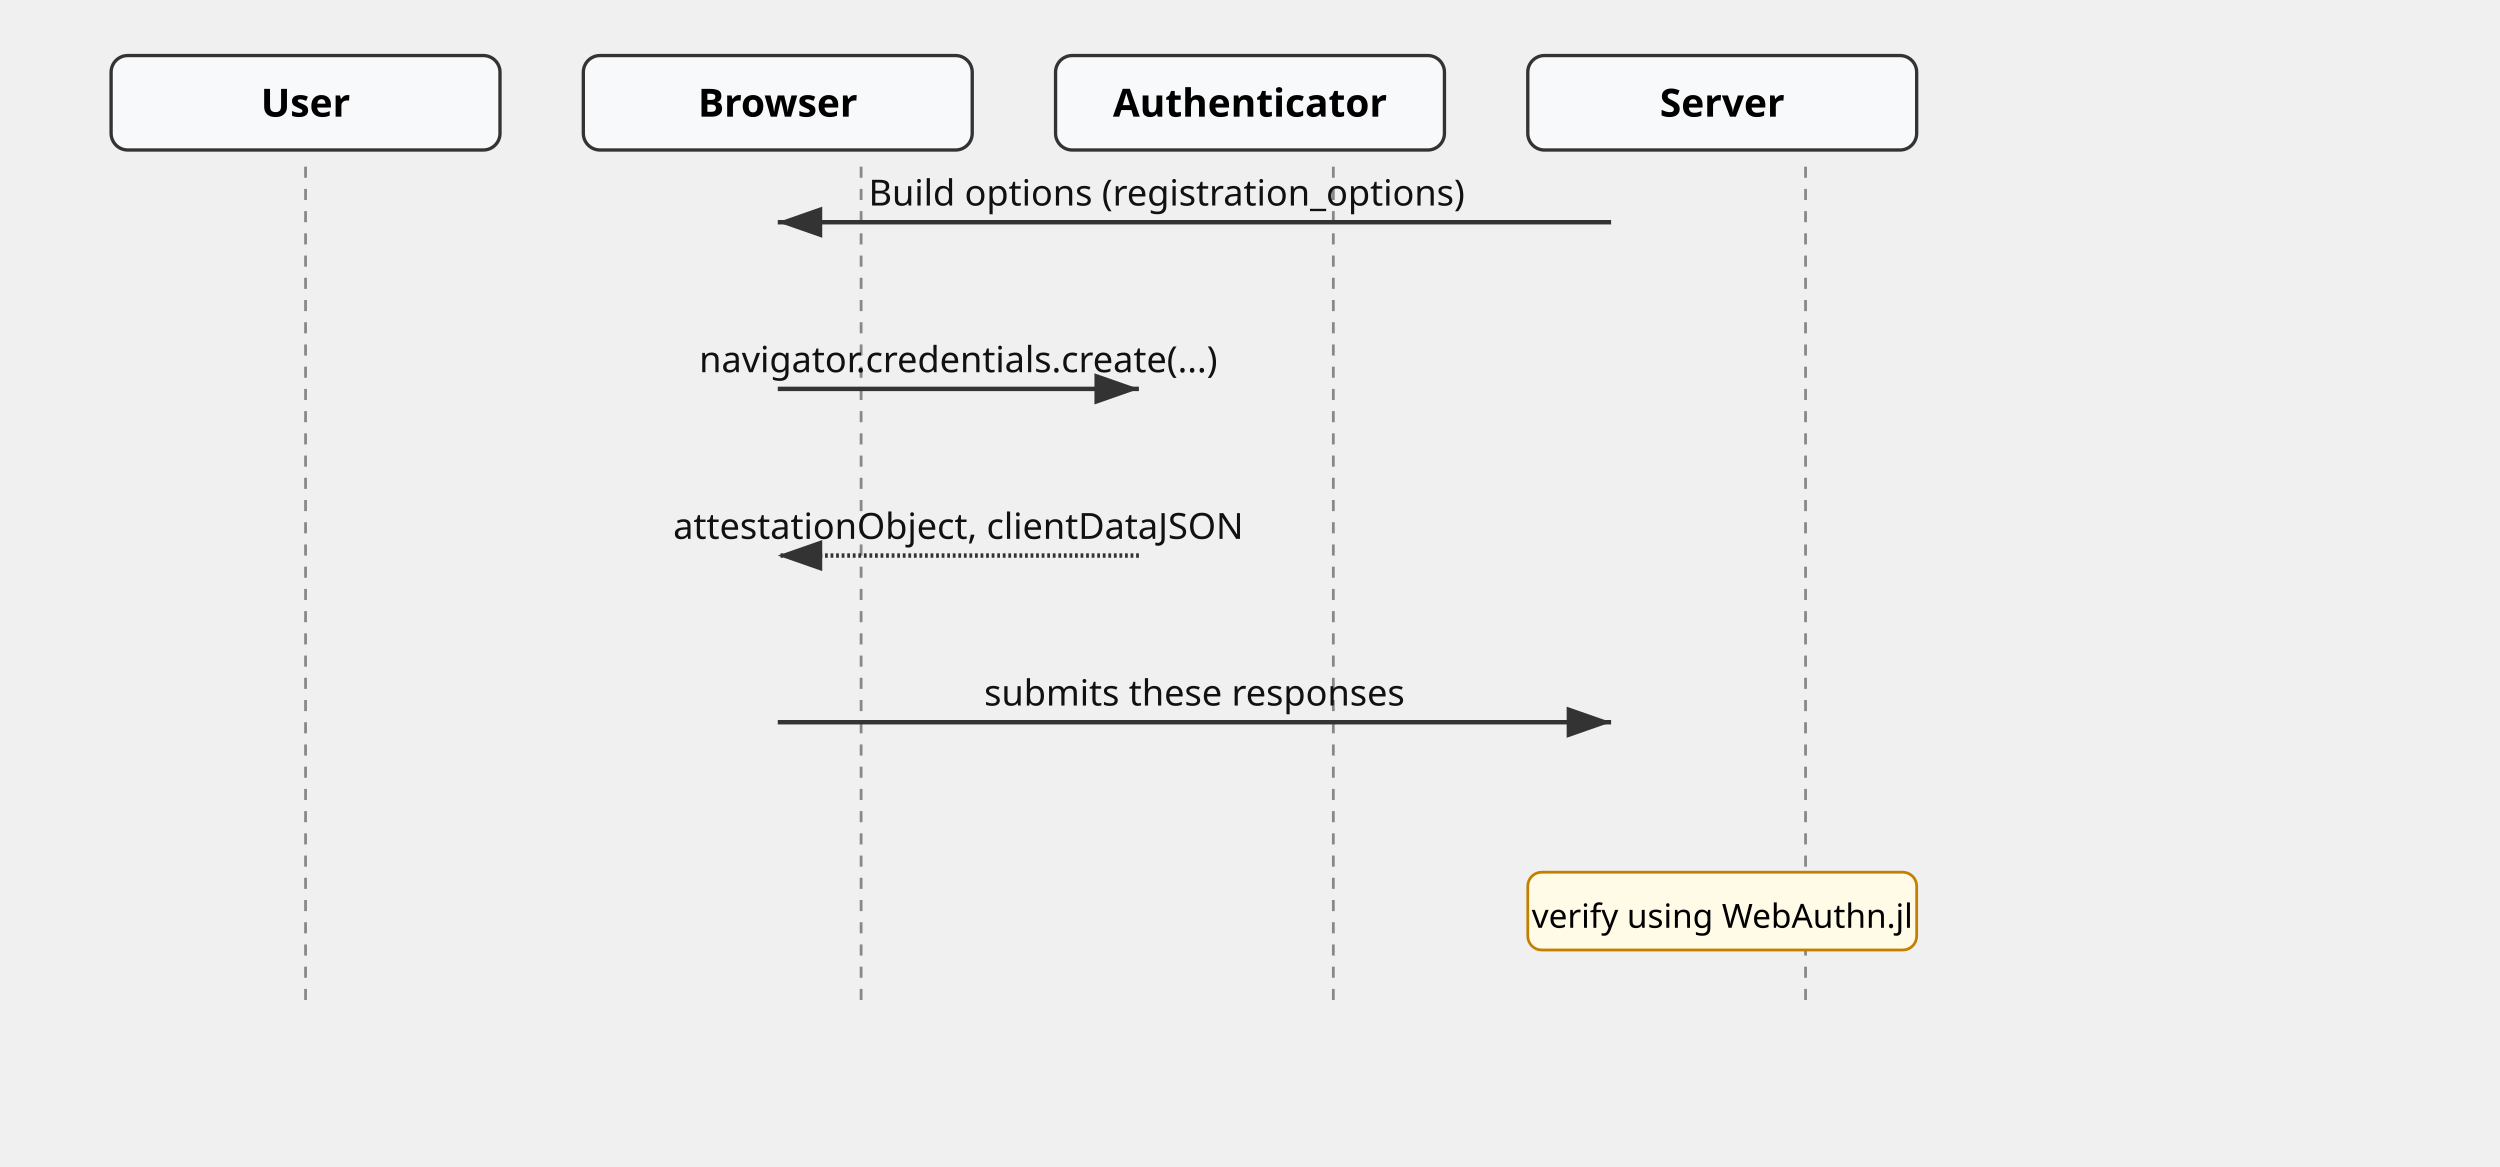
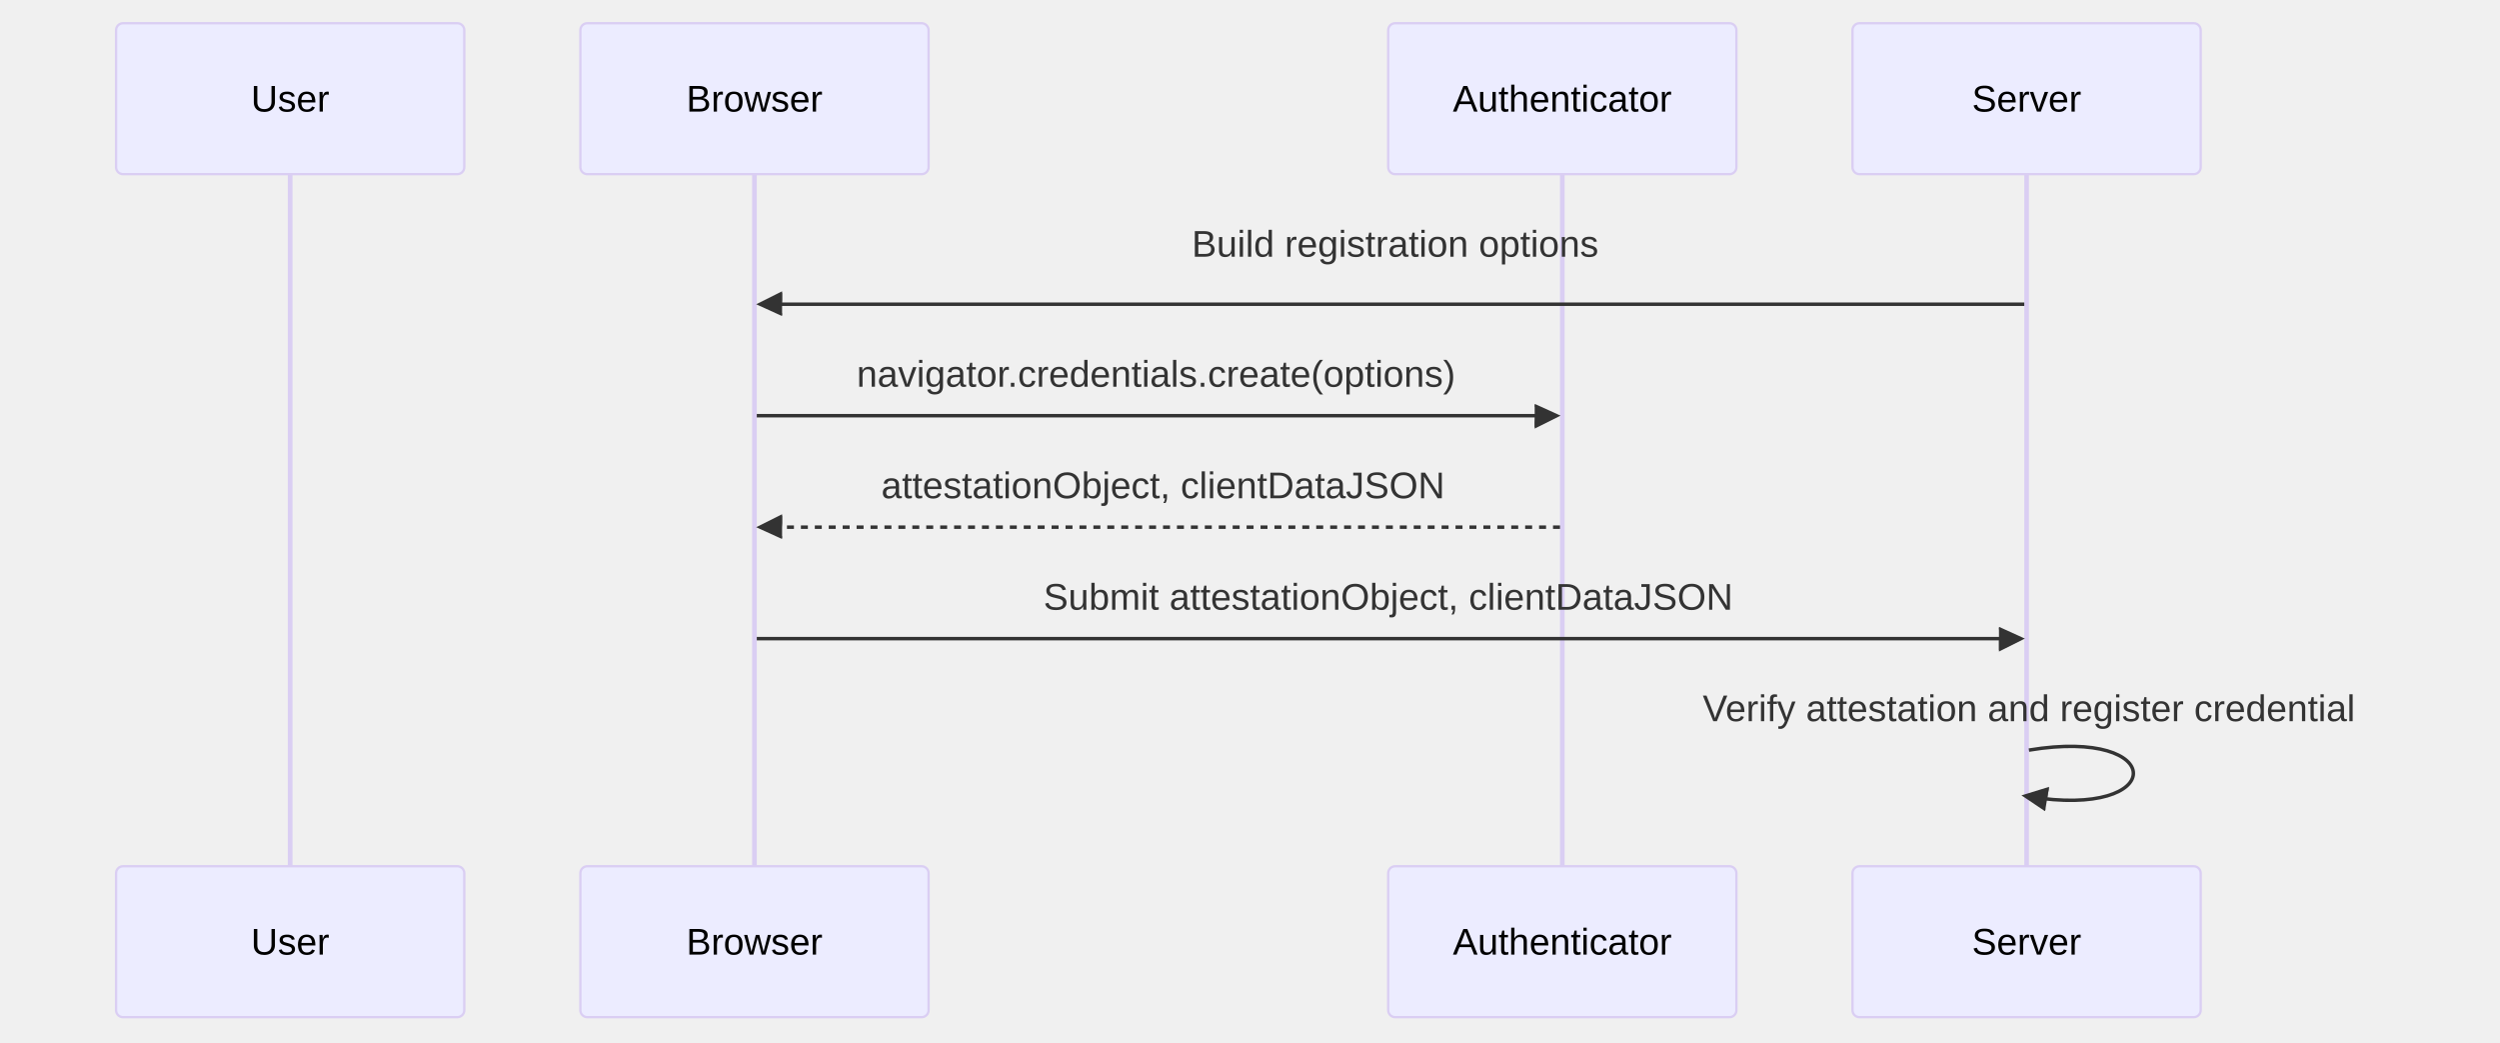
- <svg xmlns="http://www.w3.org/2000/svg" width="900" height="420" viewBox="0 0 900 420">
-   <style>
-     .participant { font: bold 14px sans-serif; text-anchor: middle; }
-     .box { fill: #f8f9fa; stroke: #333; stroke-width:1.2; rx:6; ry:6; }
-     .lifeline { stroke: #888; stroke-dasharray:4 4; }
-     .arrow { stroke: #333; stroke-width:1.6; fill:none; marker-end: url(#arrowhead); }
-     .note { font: 13px sans-serif; fill:#111; }
-     .small { font: 12px sans-serif; }
-   </style>
+ <svg xmlns="http://www.w3.org/2000/svg" id="mermaid-731c3986-3621-439e-9e52-664e20015411" width="100%" style="max-width: 1076.5px;" viewBox="-50 -10 1076.5 449" role="graphics-document document" aria-roledescription="sequence">
+   <g>
+     <rect x="748" y="363" fill="#eaeaea" stroke="#666" width="150" height="65" name="Server" rx="3" ry="3" class="actor actor-bottom" />
+     <text x="823" y="395.5" style="text-anchor: middle; font-size: 16px; font-weight: 400;" dominant-baseline="central" alignment-baseline="central" class="actor actor-box">
+       <tspan x="823" dy="0">Server</tspan>
+     </text>
+   </g>
+   <g>
+     <rect x="548" y="363" fill="#eaeaea" stroke="#666" width="150" height="65" name="Authenticator" rx="3" ry="3" class="actor actor-bottom" />
+     <text x="623" y="395.5" style="text-anchor: middle; font-size: 16px; font-weight: 400;" dominant-baseline="central" alignment-baseline="central" class="actor actor-box">
+       <tspan x="623" dy="0">Authenticator</tspan>
+     </text>
+   </g>
+   <g>
+     <rect x="200" y="363" fill="#eaeaea" stroke="#666" width="150" height="65" name="Browser" rx="3" ry="3" class="actor actor-bottom" />
+     <text x="275" y="395.5" style="text-anchor: middle; font-size: 16px; font-weight: 400;" dominant-baseline="central" alignment-baseline="central" class="actor actor-box">
+       <tspan x="275" dy="0">Browser</tspan>
+     </text>
+   </g>
+   <g>
+     <rect x="0" y="363" fill="#eaeaea" stroke="#666" width="150" height="65" name="User" rx="3" ry="3" class="actor actor-bottom" />
+     <text x="75" y="395.5" style="text-anchor: middle; font-size: 16px; font-weight: 400;" dominant-baseline="central" alignment-baseline="central" class="actor actor-box">
+       <tspan x="75" dy="0">User</tspan>
+     </text>
+   </g>
+   <g>
+     <line id="actor43" x1="823" y1="65" x2="823" y2="363" class="actor-line 200" stroke-width="0.5px" stroke="#999" name="Server" />
+     <g id="root-43">
+       <rect x="748" y="0" fill="#eaeaea" stroke="#666" width="150" height="65" name="Server" rx="3" ry="3" class="actor actor-top" />
+       <text x="823" y="32.5" style="text-anchor: middle; font-size: 16px; font-weight: 400;" dominant-baseline="central" alignment-baseline="central" class="actor actor-box">
+         <tspan x="823" dy="0">Server</tspan>
+       </text>
+     </g>
+   </g>
+   <g>
+     <line id="actor42" x1="623" y1="65" x2="623" y2="363" class="actor-line 200" stroke-width="0.5px" stroke="#999" name="Authenticator" />
+     <g id="root-42">
+       <rect x="548" y="0" fill="#eaeaea" stroke="#666" width="150" height="65" name="Authenticator" rx="3" ry="3" class="actor actor-top" />
+       <text x="623" y="32.5" style="text-anchor: middle; font-size: 16px; font-weight: 400;" dominant-baseline="central" alignment-baseline="central" class="actor actor-box">
+         <tspan x="623" dy="0">Authenticator</tspan>
+       </text>
+     </g>
+   </g>
+   <g>
+     <line id="actor41" x1="275" y1="65" x2="275" y2="363" class="actor-line 200" stroke-width="0.5px" stroke="#999" name="Browser" />
+     <g id="root-41">
+       <rect x="200" y="0" fill="#eaeaea" stroke="#666" width="150" height="65" name="Browser" rx="3" ry="3" class="actor actor-top" />
+       <text x="275" y="32.5" style="text-anchor: middle; font-size: 16px; font-weight: 400;" dominant-baseline="central" alignment-baseline="central" class="actor actor-box">
+         <tspan x="275" dy="0">Browser</tspan>
+       </text>
+     </g>
+   </g>
+   <g>
+     <line id="actor40" x1="75" y1="65" x2="75" y2="363" class="actor-line 200" stroke-width="0.5px" stroke="#999" name="User" />
+     <g id="root-40">
+       <rect x="0" y="0" fill="#eaeaea" stroke="#666" width="150" height="65" name="User" rx="3" ry="3" class="actor actor-top" />
+       <text x="75" y="32.5" style="text-anchor: middle; font-size: 16px; font-weight: 400;" dominant-baseline="central" alignment-baseline="central" class="actor actor-box">
+         <tspan x="75" dy="0">User</tspan>
+       </text>
+     </g>
+   </g>
+   <style>#mermaid-731c3986-3621-439e-9e52-664e20015411{font-family:"trebuchet ms",verdana,arial,sans-serif;font-size:16px;fill:#333;}@keyframes edge-animation-frame{from{stroke-dashoffset:0;}}@keyframes dash{to{stroke-dashoffset:0;}}#mermaid-731c3986-3621-439e-9e52-664e20015411 .edge-animation-slow{stroke-dasharray:9,5!important;stroke-dashoffset:900;animation:dash 50s linear infinite;stroke-linecap:round;}#mermaid-731c3986-3621-439e-9e52-664e20015411 .edge-animation-fast{stroke-dasharray:9,5!important;stroke-dashoffset:900;animation:dash 20s linear infinite;stroke-linecap:round;}#mermaid-731c3986-3621-439e-9e52-664e20015411 .error-icon{fill:#552222;}#mermaid-731c3986-3621-439e-9e52-664e20015411 .error-text{fill:#552222;stroke:#552222;}#mermaid-731c3986-3621-439e-9e52-664e20015411 .edge-thickness-normal{stroke-width:1px;}#mermaid-731c3986-3621-439e-9e52-664e20015411 .edge-thickness-thick{stroke-width:3.5px;}#mermaid-731c3986-3621-439e-9e52-664e20015411 .edge-pattern-solid{stroke-dasharray:0;}#mermaid-731c3986-3621-439e-9e52-664e20015411 .edge-thickness-invisible{stroke-width:0;fill:none;}#mermaid-731c3986-3621-439e-9e52-664e20015411 .edge-pattern-dashed{stroke-dasharray:3;}#mermaid-731c3986-3621-439e-9e52-664e20015411 .edge-pattern-dotted{stroke-dasharray:2;}#mermaid-731c3986-3621-439e-9e52-664e20015411 .marker{fill:#333333;stroke:#333333;}#mermaid-731c3986-3621-439e-9e52-664e20015411 .marker.cross{stroke:#333333;}#mermaid-731c3986-3621-439e-9e52-664e20015411 svg{font-family:"trebuchet ms",verdana,arial,sans-serif;font-size:16px;}#mermaid-731c3986-3621-439e-9e52-664e20015411 p{margin:0;}#mermaid-731c3986-3621-439e-9e52-664e20015411 .actor{stroke:hsl(259.626, 59.777%, 87.902%);fill:#ECECFF;}#mermaid-731c3986-3621-439e-9e52-664e20015411 text.actor&gt;tspan{fill:black;stroke:none;}#mermaid-731c3986-3621-439e-9e52-664e20015411 .actor-line{stroke:hsl(259.626, 59.777%, 87.902%);}#mermaid-731c3986-3621-439e-9e52-664e20015411 .messageLine0{stroke-width:1.5;stroke-dasharray:none;stroke:#333;}#mermaid-731c3986-3621-439e-9e52-664e20015411 .messageLine1{stroke-width:1.5;stroke-dasharray:2,2;stroke:#333;}#mermaid-731c3986-3621-439e-9e52-664e20015411 #arrowhead path{fill:#333;stroke:#333;}#mermaid-731c3986-3621-439e-9e52-664e20015411 .sequenceNumber{fill:white;}#mermaid-731c3986-3621-439e-9e52-664e20015411 #sequencenumber{fill:#333;}#mermaid-731c3986-3621-439e-9e52-664e20015411 #crosshead path{fill:#333;stroke:#333;}#mermaid-731c3986-3621-439e-9e52-664e20015411 .messageText{fill:#333;stroke:none;}#mermaid-731c3986-3621-439e-9e52-664e20015411 .labelBox{stroke:hsl(259.626, 59.777%, 87.902%);fill:#ECECFF;}#mermaid-731c3986-3621-439e-9e52-664e20015411 .labelText,#mermaid-731c3986-3621-439e-9e52-664e20015411 .labelText&gt;tspan{fill:black;stroke:none;}#mermaid-731c3986-3621-439e-9e52-664e20015411 .loopText,#mermaid-731c3986-3621-439e-9e52-664e20015411 .loopText&gt;tspan{fill:black;stroke:none;}#mermaid-731c3986-3621-439e-9e52-664e20015411 .loopLine{stroke-width:2px;stroke-dasharray:2,2;stroke:hsl(259.626, 59.777%, 87.902%);fill:hsl(259.626, 59.777%, 87.902%);}#mermaid-731c3986-3621-439e-9e52-664e20015411 .note{stroke:#aaaa33;fill:#fff5ad;}#mermaid-731c3986-3621-439e-9e52-664e20015411 .noteText,#mermaid-731c3986-3621-439e-9e52-664e20015411 .noteText&gt;tspan{fill:black;stroke:none;}#mermaid-731c3986-3621-439e-9e52-664e20015411 .activation0{fill:#f4f4f4;stroke:#666;}#mermaid-731c3986-3621-439e-9e52-664e20015411 .activation1{fill:#f4f4f4;stroke:#666;}#mermaid-731c3986-3621-439e-9e52-664e20015411 .activation2{fill:#f4f4f4;stroke:#666;}#mermaid-731c3986-3621-439e-9e52-664e20015411 .actorPopupMenu{position:absolute;}#mermaid-731c3986-3621-439e-9e52-664e20015411 .actorPopupMenuPanel{position:absolute;fill:#ECECFF;box-shadow:0px 8px 16px 0px rgba(0,0,0,0.2);filter:drop-shadow(3px 5px 2px rgb(0 0 0 / 0.4));}#mermaid-731c3986-3621-439e-9e52-664e20015411 .actor-man line{stroke:hsl(259.626, 59.777%, 87.902%);fill:#ECECFF;}#mermaid-731c3986-3621-439e-9e52-664e20015411 .actor-man circle,#mermaid-731c3986-3621-439e-9e52-664e20015411 line{stroke:hsl(259.626, 59.777%, 87.902%);fill:#ECECFF;stroke-width:2px;}#mermaid-731c3986-3621-439e-9e52-664e20015411 :root{--mermaid-font-family:"trebuchet ms",verdana,arial,sans-serif;}</style>
+   <g />
  <defs>
-     <marker id="arrowhead" markerWidth="10" markerHeight="7" refX="10" refY="3.5" orient="auto">
-       <polygon points="0 0, 10 3.5, 0 7" fill="#333" />
+     <symbol id="computer" width="24" height="24">
+       <path transform="scale(.5)" d="M2 2v13h20v-13h-20zm18 11h-16v-9h16v9zm-10.228 6l.466-1h3.524l.467 1h-4.457zm14.228 3h-24l2-6h2.104l-1.33 4h18.45l-1.297-4h2.073l2 6zm-5-10h-14v-7h14v7z" />
+     </symbol>
+   </defs>
+   <defs>
+     <symbol id="database" fill-rule="evenodd" clip-rule="evenodd">
+       <path transform="scale(.5)" d="M12.258.001l.256.004.255.005.253.008.251.01.249.012.247.015.246.016.242.019.241.02.239.023.236.024.233.027.231.028.229.031.225.032.223.034.22.036.217.038.214.04.211.041.208.043.205.045.201.046.198.048.194.05.191.051.187.053.183.054.18.056.175.057.172.059.168.06.163.061.16.063.155.064.15.066.074.033.073.033.071.034.07.034.069.035.068.035.067.035.066.035.064.036.064.036.062.036.06.036.06.037.058.037.058.037.055.038.055.038.053.038.052.038.051.039.05.039.048.039.047.039.045.04.044.04.043.04.041.04.04.041.039.041.037.041.036.041.034.041.033.042.032.042.03.042.029.042.027.042.026.043.024.043.023.043.021.043.02.043.018.044.017.043.015.044.013.044.012.044.011.045.009.044.007.045.006.045.004.045.002.045.001.045v17l-.001.045-.002.045-.004.045-.006.045-.007.045-.009.044-.011.045-.012.044-.013.044-.015.044-.017.043-.018.044-.02.043-.021.043-.023.043-.024.043-.026.043-.027.042-.029.042-.03.042-.032.042-.033.042-.034.041-.036.041-.037.041-.039.041-.04.041-.041.04-.043.04-.044.04-.045.04-.047.039-.048.039-.05.039-.051.039-.052.038-.053.038-.055.038-.055.038-.058.037-.058.037-.06.037-.06.036-.062.036-.064.036-.064.036-.066.035-.067.035-.068.035-.069.035-.07.034-.071.034-.073.033-.074.033-.15.066-.155.064-.16.063-.163.061-.168.06-.172.059-.175.057-.18.056-.183.054-.187.053-.191.051-.194.05-.198.048-.201.046-.205.045-.208.043-.211.041-.214.04-.217.038-.22.036-.223.034-.225.032-.229.031-.231.028-.233.027-.236.024-.239.023-.241.02-.242.019-.246.016-.247.015-.249.012-.251.01-.253.008-.255.005-.256.004-.258.001-.258-.001-.256-.004-.255-.005-.253-.008-.251-.01-.249-.012-.247-.015-.245-.016-.243-.019-.241-.02-.238-.023-.236-.024-.234-.027-.231-.028-.228-.031-.226-.032-.223-.034-.22-.036-.217-.038-.214-.04-.211-.041-.208-.043-.204-.045-.201-.046-.198-.048-.195-.05-.19-.051-.187-.053-.184-.054-.179-.056-.176-.057-.172-.059-.167-.06-.164-.061-.159-.063-.155-.064-.151-.066-.074-.033-.072-.033-.072-.034-.07-.034-.069-.035-.068-.035-.067-.035-.066-.035-.064-.036-.063-.036-.062-.036-.061-.036-.06-.037-.058-.037-.057-.037-.056-.038-.055-.038-.053-.038-.052-.038-.051-.039-.049-.039-.049-.039-.046-.039-.046-.04-.044-.04-.043-.04-.041-.04-.04-.041-.039-.041-.037-.041-.036-.041-.034-.041-.033-.042-.032-.042-.03-.042-.029-.042-.027-.042-.026-.043-.024-.043-.023-.043-.021-.043-.02-.043-.018-.044-.017-.043-.015-.044-.013-.044-.012-.044-.011-.045-.009-.044-.007-.045-.006-.045-.004-.045-.002-.045-.001-.045v-17l.001-.045.002-.045.004-.045.006-.045.007-.045.009-.044.011-.045.012-.044.013-.044.015-.044.017-.043.018-.044.02-.043.021-.043.023-.043.024-.043.026-.043.027-.042.029-.042.03-.042.032-.042.033-.042.034-.041.036-.041.037-.041.039-.041.04-.041.041-.04.043-.04.044-.04.046-.04.046-.039.049-.039.049-.039.051-.039.052-.038.053-.038.055-.038.056-.038.057-.037.058-.037.06-.037.061-.036.062-.036.063-.036.064-.036.066-.035.067-.035.068-.035.069-.035.07-.034.072-.034.072-.033.074-.033.151-.066.155-.064.159-.063.164-.061.167-.06.172-.059.176-.057.179-.056.184-.054.187-.053.19-.051.195-.05.198-.048.201-.046.204-.045.208-.043.211-.041.214-.04.217-.038.22-.036.223-.034.226-.032.228-.031.231-.028.234-.027.236-.024.238-.023.241-.02.243-.019.245-.016.247-.015.249-.012.251-.01.253-.008.255-.005.256-.004.258-.001.258.001zm-9.258 20.499v.01l.001.021.003.021.004.022.005.021.006.022.007.022.009.023.01.022.011.023.012.023.013.023.015.023.016.024.017.023.018.024.019.024.021.024.022.025.023.024.024.025.052.049.056.05.061.051.066.051.07.051.075.051.079.052.084.052.088.052.092.052.097.052.102.051.105.052.11.052.114.051.119.051.123.051.127.05.131.05.135.05.139.048.144.049.147.047.152.047.155.047.16.045.163.045.167.043.171.043.176.041.178.041.183.039.187.039.19.037.194.035.197.035.202.033.204.031.209.03.212.029.216.027.219.025.222.024.226.021.23.02.233.018.236.016.24.015.243.012.246.01.249.008.253.005.256.004.259.001.26-.001.257-.004.254-.005.25-.008.247-.011.244-.012.241-.014.237-.016.233-.018.231-.021.226-.021.224-.024.22-.026.216-.027.212-.028.21-.031.205-.031.202-.034.198-.034.194-.036.191-.037.187-.039.183-.04.179-.04.175-.042.172-.043.168-.044.163-.045.16-.046.155-.046.152-.047.148-.048.143-.049.139-.049.136-.05.131-.05.126-.05.123-.051.118-.052.114-.051.11-.052.106-.052.101-.052.096-.052.092-.052.088-.053.083-.051.079-.052.074-.052.07-.051.065-.051.06-.051.056-.05.051-.05.023-.024.023-.025.021-.024.02-.024.019-.024.018-.024.017-.024.015-.023.014-.024.013-.023.012-.023.01-.023.01-.022.008-.022.006-.022.006-.022.004-.022.004-.021.001-.021.001-.021v-4.127l-.077.055-.08.053-.083.054-.085.053-.087.052-.09.052-.093.051-.095.05-.097.05-.1.049-.102.049-.105.048-.106.047-.109.047-.111.046-.114.045-.115.045-.118.044-.12.043-.122.042-.124.042-.126.041-.128.04-.13.04-.132.038-.134.038-.135.037-.138.037-.139.035-.142.035-.143.034-.144.033-.147.032-.148.031-.15.03-.151.03-.153.029-.154.027-.156.027-.158.026-.159.025-.161.024-.162.023-.163.022-.165.021-.166.02-.167.019-.169.018-.169.017-.171.016-.173.015-.173.014-.175.013-.175.012-.177.011-.178.01-.179.008-.179.008-.181.006-.182.005-.182.004-.184.003-.184.002h-.37l-.184-.002-.184-.003-.182-.004-.182-.005-.181-.006-.179-.008-.179-.008-.178-.01-.176-.011-.176-.012-.175-.013-.173-.014-.172-.015-.171-.016-.17-.017-.169-.018-.167-.019-.166-.02-.165-.021-.163-.022-.162-.023-.161-.024-.159-.025-.157-.026-.156-.027-.155-.027-.153-.029-.151-.03-.15-.03-.148-.031-.146-.032-.145-.033-.143-.034-.141-.035-.14-.035-.137-.037-.136-.037-.134-.038-.132-.038-.13-.04-.128-.04-.126-.041-.124-.042-.122-.042-.12-.044-.117-.043-.116-.045-.113-.045-.112-.046-.109-.047-.106-.047-.105-.048-.102-.049-.1-.049-.097-.05-.095-.05-.093-.052-.09-.051-.087-.052-.085-.053-.083-.054-.08-.054-.077-.054v4.127zm0-5.654v.011l.001.021.003.021.004.021.005.022.006.022.007.022.009.022.01.022.011.023.012.023.013.023.015.024.016.023.017.024.018.024.019.024.021.024.022.024.023.025.024.024.052.05.056.05.061.05.066.051.07.051.075.052.079.051.084.052.088.052.092.052.097.052.102.052.105.052.11.051.114.051.119.052.123.05.127.051.131.05.135.049.139.049.144.048.147.048.152.047.155.046.16.045.163.045.167.044.171.042.176.042.178.04.183.04.187.038.19.037.194.036.197.034.202.033.204.032.209.03.212.028.216.027.219.025.222.024.226.022.23.02.233.018.236.016.24.014.243.012.246.01.249.008.253.006.256.003.259.001.26-.001.257-.003.254-.006.25-.008.247-.01.244-.012.241-.015.237-.016.233-.018.231-.02.226-.022.224-.024.22-.025.216-.027.212-.029.21-.03.205-.032.202-.033.198-.035.194-.036.191-.037.187-.039.183-.039.179-.041.175-.042.172-.043.168-.044.163-.045.16-.045.155-.047.152-.047.148-.048.143-.048.139-.05.136-.049.131-.05.126-.051.123-.051.118-.051.114-.052.11-.052.106-.052.101-.052.096-.052.092-.052.088-.052.083-.052.079-.052.074-.051.07-.052.065-.051.06-.05.056-.051.051-.049.023-.025.023-.024.021-.025.02-.024.019-.024.018-.024.017-.024.015-.023.014-.023.013-.024.012-.022.01-.023.01-.023.008-.022.006-.022.006-.022.004-.021.004-.022.001-.021.001-.021v-4.139l-.077.054-.08.054-.083.054-.085.052-.087.053-.09.051-.093.051-.095.051-.097.05-.1.049-.102.049-.105.048-.106.047-.109.047-.111.046-.114.045-.115.044-.118.044-.12.044-.122.042-.124.042-.126.041-.128.04-.13.039-.132.039-.134.038-.135.037-.138.036-.139.036-.142.035-.143.033-.144.033-.147.033-.148.031-.15.03-.151.03-.153.028-.154.028-.156.027-.158.026-.159.025-.161.024-.162.023-.163.022-.165.021-.166.02-.167.019-.169.018-.169.017-.171.016-.173.015-.173.014-.175.013-.175.012-.177.011-.178.009-.179.009-.179.007-.181.007-.182.005-.182.004-.184.003-.184.002h-.37l-.184-.002-.184-.003-.182-.004-.182-.005-.181-.007-.179-.007-.179-.009-.178-.009-.176-.011-.176-.012-.175-.013-.173-.014-.172-.015-.171-.016-.17-.017-.169-.018-.167-.019-.166-.02-.165-.021-.163-.022-.162-.023-.161-.024-.159-.025-.157-.026-.156-.027-.155-.028-.153-.028-.151-.03-.15-.03-.148-.031-.146-.033-.145-.033-.143-.033-.141-.035-.14-.036-.137-.036-.136-.037-.134-.038-.132-.039-.13-.039-.128-.04-.126-.041-.124-.042-.122-.043-.12-.043-.117-.044-.116-.044-.113-.046-.112-.046-.109-.046-.106-.047-.105-.048-.102-.049-.1-.049-.097-.05-.095-.051-.093-.051-.09-.051-.087-.053-.085-.052-.083-.054-.08-.054-.077-.054v4.139zm0-5.666v.011l.001.02.003.022.004.021.005.022.006.021.007.022.009.023.01.022.011.023.012.023.013.023.015.023.016.024.017.024.018.023.019.024.021.025.022.024.023.024.024.025.052.05.056.05.061.05.066.051.07.051.075.052.079.051.084.052.088.052.092.052.097.052.102.052.105.051.11.052.114.051.119.051.123.051.127.05.131.05.135.05.139.049.144.048.147.048.152.047.155.046.16.045.163.045.167.043.171.043.176.042.178.04.183.04.187.038.19.037.194.036.197.034.202.033.204.032.209.03.212.028.216.027.219.025.222.024.226.021.23.02.233.018.236.017.24.014.243.012.246.01.249.008.253.006.256.003.259.001.26-.001.257-.003.254-.006.25-.008.247-.01.244-.013.241-.014.237-.016.233-.018.231-.02.226-.022.224-.024.22-.025.216-.027.212-.029.21-.03.205-.032.202-.033.198-.035.194-.036.191-.037.187-.039.183-.039.179-.041.175-.042.172-.043.168-.044.163-.045.16-.045.155-.047.152-.047.148-.048.143-.049.139-.049.136-.049.131-.051.126-.05.123-.051.118-.052.114-.051.11-.052.106-.052.101-.052.096-.052.092-.052.088-.052.083-.052.079-.052.074-.052.07-.051.065-.051.06-.051.056-.05.051-.049.023-.025.023-.025.021-.024.02-.024.019-.024.018-.024.017-.024.015-.023.014-.024.013-.023.012-.023.01-.022.01-.023.008-.022.006-.022.006-.022.004-.022.004-.021.001-.021.001-.021v-4.153l-.077.054-.08.054-.083.053-.085.053-.087.053-.09.051-.093.051-.095.051-.097.05-.1.049-.102.048-.105.048-.106.048-.109.046-.111.046-.114.046-.115.044-.118.044-.12.043-.122.043-.124.042-.126.041-.128.04-.13.039-.132.039-.134.038-.135.037-.138.036-.139.036-.142.034-.143.034-.144.033-.147.032-.148.032-.15.03-.151.03-.153.028-.154.028-.156.027-.158.026-.159.024-.161.024-.162.023-.163.023-.165.021-.166.02-.167.019-.169.018-.169.017-.171.016-.173.015-.173.014-.175.013-.175.012-.177.01-.178.01-.179.009-.179.007-.181.006-.182.006-.182.004-.184.003-.184.001-.185.001-.185-.001-.184-.001-.184-.003-.182-.004-.182-.006-.181-.006-.179-.007-.179-.009-.178-.01-.176-.01-.176-.012-.175-.013-.173-.014-.172-.015-.171-.016-.17-.017-.169-.018-.167-.019-.166-.02-.165-.021-.163-.023-.162-.023-.161-.024-.159-.024-.157-.026-.156-.027-.155-.028-.153-.028-.151-.03-.15-.03-.148-.032-.146-.032-.145-.033-.143-.034-.141-.034-.14-.036-.137-.036-.136-.037-.134-.038-.132-.039-.13-.039-.128-.041-.126-.041-.124-.041-.122-.043-.12-.043-.117-.044-.116-.044-.113-.046-.112-.046-.109-.046-.106-.048-.105-.048-.102-.048-.1-.05-.097-.049-.095-.051-.093-.051-.09-.052-.087-.052-.085-.053-.083-.053-.08-.054-.077-.054v4.153zm8.74-8.179l-.257.004-.254.005-.25.008-.247.011-.244.012-.241.014-.237.016-.233.018-.231.021-.226.022-.224.023-.22.026-.216.027-.212.028-.21.031-.205.032-.202.033-.198.034-.194.036-.191.038-.187.038-.183.04-.179.041-.175.042-.172.043-.168.043-.163.045-.16.046-.155.046-.152.048-.148.048-.143.048-.139.049-.136.05-.131.05-.126.051-.123.051-.118.051-.114.052-.11.052-.106.052-.101.052-.096.052-.092.052-.088.052-.083.052-.079.052-.074.051-.07.052-.065.051-.06.05-.056.05-.051.05-.023.025-.023.024-.021.024-.02.025-.019.024-.018.024-.017.023-.015.024-.014.023-.013.023-.012.023-.01.023-.01.022-.008.022-.006.023-.006.021-.004.022-.004.021-.001.021-.001.021.001.021.001.021.004.021.004.022.006.021.006.023.008.022.01.022.01.023.012.023.013.023.014.023.015.024.017.023.018.024.019.024.02.025.021.024.023.024.023.025.051.05.056.05.06.05.065.051.07.052.074.051.079.052.083.052.088.052.092.052.096.052.101.052.106.052.11.052.114.052.118.051.123.051.126.051.131.05.136.05.139.049.143.048.148.048.152.048.155.046.16.046.163.045.168.043.172.043.175.042.179.041.183.04.187.038.191.038.194.036.198.034.202.033.205.032.21.031.212.028.216.027.22.026.224.023.226.022.231.021.233.018.237.016.241.014.244.012.247.011.25.008.254.005.257.004.26.001.26-.001.257-.004.254-.005.25-.008.247-.011.244-.012.241-.014.237-.016.233-.018.231-.021.226-.022.224-.023.22-.026.216-.027.212-.028.21-.031.205-.032.202-.033.198-.034.194-.036.191-.038.187-.038.183-.04.179-.041.175-.042.172-.043.168-.043.163-.045.16-.046.155-.046.152-.048.148-.048.143-.048.139-.049.136-.05.131-.05.126-.051.123-.051.118-.051.114-.052.11-.052.106-.052.101-.052.096-.052.092-.052.088-.052.083-.052.079-.052.074-.051.07-.052.065-.051.06-.05.056-.05.051-.05.023-.025.023-.024.021-.024.02-.025.019-.024.018-.024.017-.023.015-.024.014-.023.013-.023.012-.023.01-.023.01-.022.008-.022.006-.023.006-.021.004-.022.004-.021.001-.021.001-.021-.001-.021-.001-.021-.004-.021-.004-.022-.006-.021-.006-.023-.008-.022-.01-.022-.01-.023-.012-.023-.013-.023-.014-.023-.015-.024-.017-.023-.018-.024-.019-.024-.02-.025-.021-.024-.023-.024-.023-.025-.051-.05-.056-.05-.06-.05-.065-.051-.07-.052-.074-.051-.079-.052-.083-.052-.088-.052-.092-.052-.096-.052-.101-.052-.106-.052-.11-.052-.114-.052-.118-.051-.123-.051-.126-.051-.131-.05-.136-.05-.139-.049-.143-.048-.148-.048-.152-.048-.155-.046-.16-.046-.163-.045-.168-.043-.172-.043-.175-.042-.179-.041-.183-.04-.187-.038-.191-.038-.194-.036-.198-.034-.202-.033-.205-.032-.21-.031-.212-.028-.216-.027-.22-.026-.224-.023-.226-.022-.231-.021-.233-.018-.237-.016-.241-.014-.244-.012-.247-.011-.25-.008-.254-.005-.257-.004-.26-.001-.26.001z" />
+     </symbol>
+   </defs>
+   <defs>
+     <symbol id="clock" width="24" height="24">
+       <path transform="scale(.5)" d="M12 2c5.514 0 10 4.486 10 10s-4.486 10-10 10-10-4.486-10-10 4.486-10 10-10zm0-2c-6.627 0-12 5.373-12 12s5.373 12 12 12 12-5.373 12-12-5.373-12-12-12zm5.848 12.459c.202.038.202.333.001.372-1.907.361-6.045 1.111-6.547 1.111-.719 0-1.301-.582-1.301-1.301 0-.512.77-5.447 1.125-7.445.034-.192.312-.181.343.014l.985 6.238 5.394 1.011z" />
+     </symbol>
+   </defs>
+   <defs>
+     <marker id="arrowhead" refX="7.9" refY="5" markerUnits="userSpaceOnUse" markerWidth="12" markerHeight="12" orient="auto-start-reverse">
+       <path d="M -1 0 L 10 5 L 0 10 z" />
    </marker>
  </defs>
-   <g transform="translate(40,20)">
-     <g id="participants">
-       <rect class="box" x="0" y="0" width="140" height="34" />
-       <text x="70" y="22" class="participant">User</text>
-       <rect class="box" x="170" y="0" width="140" height="34" />
-       <text x="240" y="22" class="participant">Browser</text>
-       <rect class="box" x="340" y="0" width="140" height="34" />
-       <text x="410" y="22" class="participant">Authenticator</text>
-       <rect class="box" x="510" y="0" width="140" height="34" />
-       <text x="580" y="22" class="participant">Server</text>
-     </g>
-     <g id="lifelines" transform="translate(70,40)">
-       <line class="lifeline" x1="0" y1="0" x2="0" y2="300" />
-       <line class="lifeline" x1="200" y1="0" x2="200" y2="300" />
-       <line class="lifeline" x1="370" y1="0" x2="370" y2="300" />
-       <line class="lifeline" x1="540" y1="0" x2="540" y2="300" />
-     </g>
-     <g transform="translate(0,60)">
-       <path class="arrow" d="M540 0 L240 0" />
-       <text class="note" x="380" y="-6" text-anchor="middle">Build options (registration_options)</text>
-     </g>
-     <g transform="translate(0,120)">
-       <path class="arrow" d="M240 0 L370 0" />
-       <text class="note" x="305" y="-6" text-anchor="middle">navigator.credentials.create(...)</text>
-     </g>
- 
-      Browser: attestationObject, clientDataJSON (dashed return arrow) --&gt;
-     <g transform="translate(0,180)">
-       <path class="arrow" d="M370 0 L240 0" style="stroke-dasharray:1" />
-       <text class="note" x="305" y="-6" text-anchor="middle">attestationObject, clientDataJSON</text>
-     </g>
-     <g transform="translate(0,240)">
-       <path class="arrow" d="M240 0 L540 0" />
-       <text class="note" x="390" y="-6" text-anchor="middle">submits these responses</text>
-     </g>
-     <g transform="translate(0,300)">
-       <rect x="510" y="-6" width="140" height="28" rx="5" ry="5" fill="#fffbe6" stroke="#c47f00" />
-       <text class="small" x="580" y="14" text-anchor="middle">verify using WebAuthn.jl</text>
-     </g>
-   </g>
+   <defs>
+     <marker id="crosshead" markerWidth="15" markerHeight="8" orient="auto" refX="4" refY="4.5">
+       <path fill="none" stroke="#000000" style="stroke-dasharray: 0px, 0px;" stroke-width="1pt" d="M 1,2 L 6,7 M 6,2 L 1,7" />
+     </marker>
+   </defs>
+   <defs>
+     <marker id="filled-head" refX="15.5" refY="7" markerWidth="20" markerHeight="28" orient="auto">
+       <path d="M 18,7 L9,13 L14,7 L9,1 Z" />
+     </marker>
+   </defs>
+   <defs>
+     <marker id="sequencenumber" refX="15" refY="15" markerWidth="60" markerHeight="40" orient="auto">
+       <circle cx="15" cy="15" r="6" />
+     </marker>
+   </defs>
+   <text x="551" y="80" text-anchor="middle" dominant-baseline="middle" alignment-baseline="middle" style="font-size: 16px; font-weight: 400;" class="messageText" dy="1em">Build registration options</text>
+   <line x1="822" y1="121" x2="279" y2="121" class="messageLine0" stroke-width="2" stroke="none" style="fill: none;" marker-end="url(#arrowhead)" />
+   <text x="448" y="136" text-anchor="middle" dominant-baseline="middle" alignment-baseline="middle" style="font-size: 16px; font-weight: 400;" class="messageText" dy="1em">navigator.credentials.create(options)</text>
+   <line x1="276" y1="169" x2="619" y2="169" class="messageLine0" stroke-width="2" stroke="none" style="fill: none;" marker-end="url(#arrowhead)" />
+   <text x="451" y="184" text-anchor="middle" dominant-baseline="middle" alignment-baseline="middle" style="font-size: 16px; font-weight: 400;" class="messageText" dy="1em">attestationObject, clientDataJSON</text>
+   <line x1="622" y1="217" x2="279" y2="217" style="stroke-dasharray: 3px, 3px; fill: none;" class="messageLine1" stroke-width="2" stroke="none" marker-end="url(#arrowhead)" />
+   <text x="548" y="232" text-anchor="middle" dominant-baseline="middle" alignment-baseline="middle" style="font-size: 16px; font-weight: 400;" class="messageText" dy="1em">Submit attestationObject, clientDataJSON</text>
+   <line x1="276" y1="265" x2="819" y2="265" class="messageLine0" stroke-width="2" stroke="none" style="fill: none;" marker-end="url(#arrowhead)" />
+   <text x="824" y="280" text-anchor="middle" dominant-baseline="middle" alignment-baseline="middle" style="font-size: 16px; font-weight: 400;" class="messageText" dy="1em">Verify attestation and register credential</text>
+   <path d="M 824,313 C 884,303 884,343 824,333" class="messageLine0" stroke-width="2" stroke="none" style="fill: none;" marker-end="url(#arrowhead)" />
</svg>
